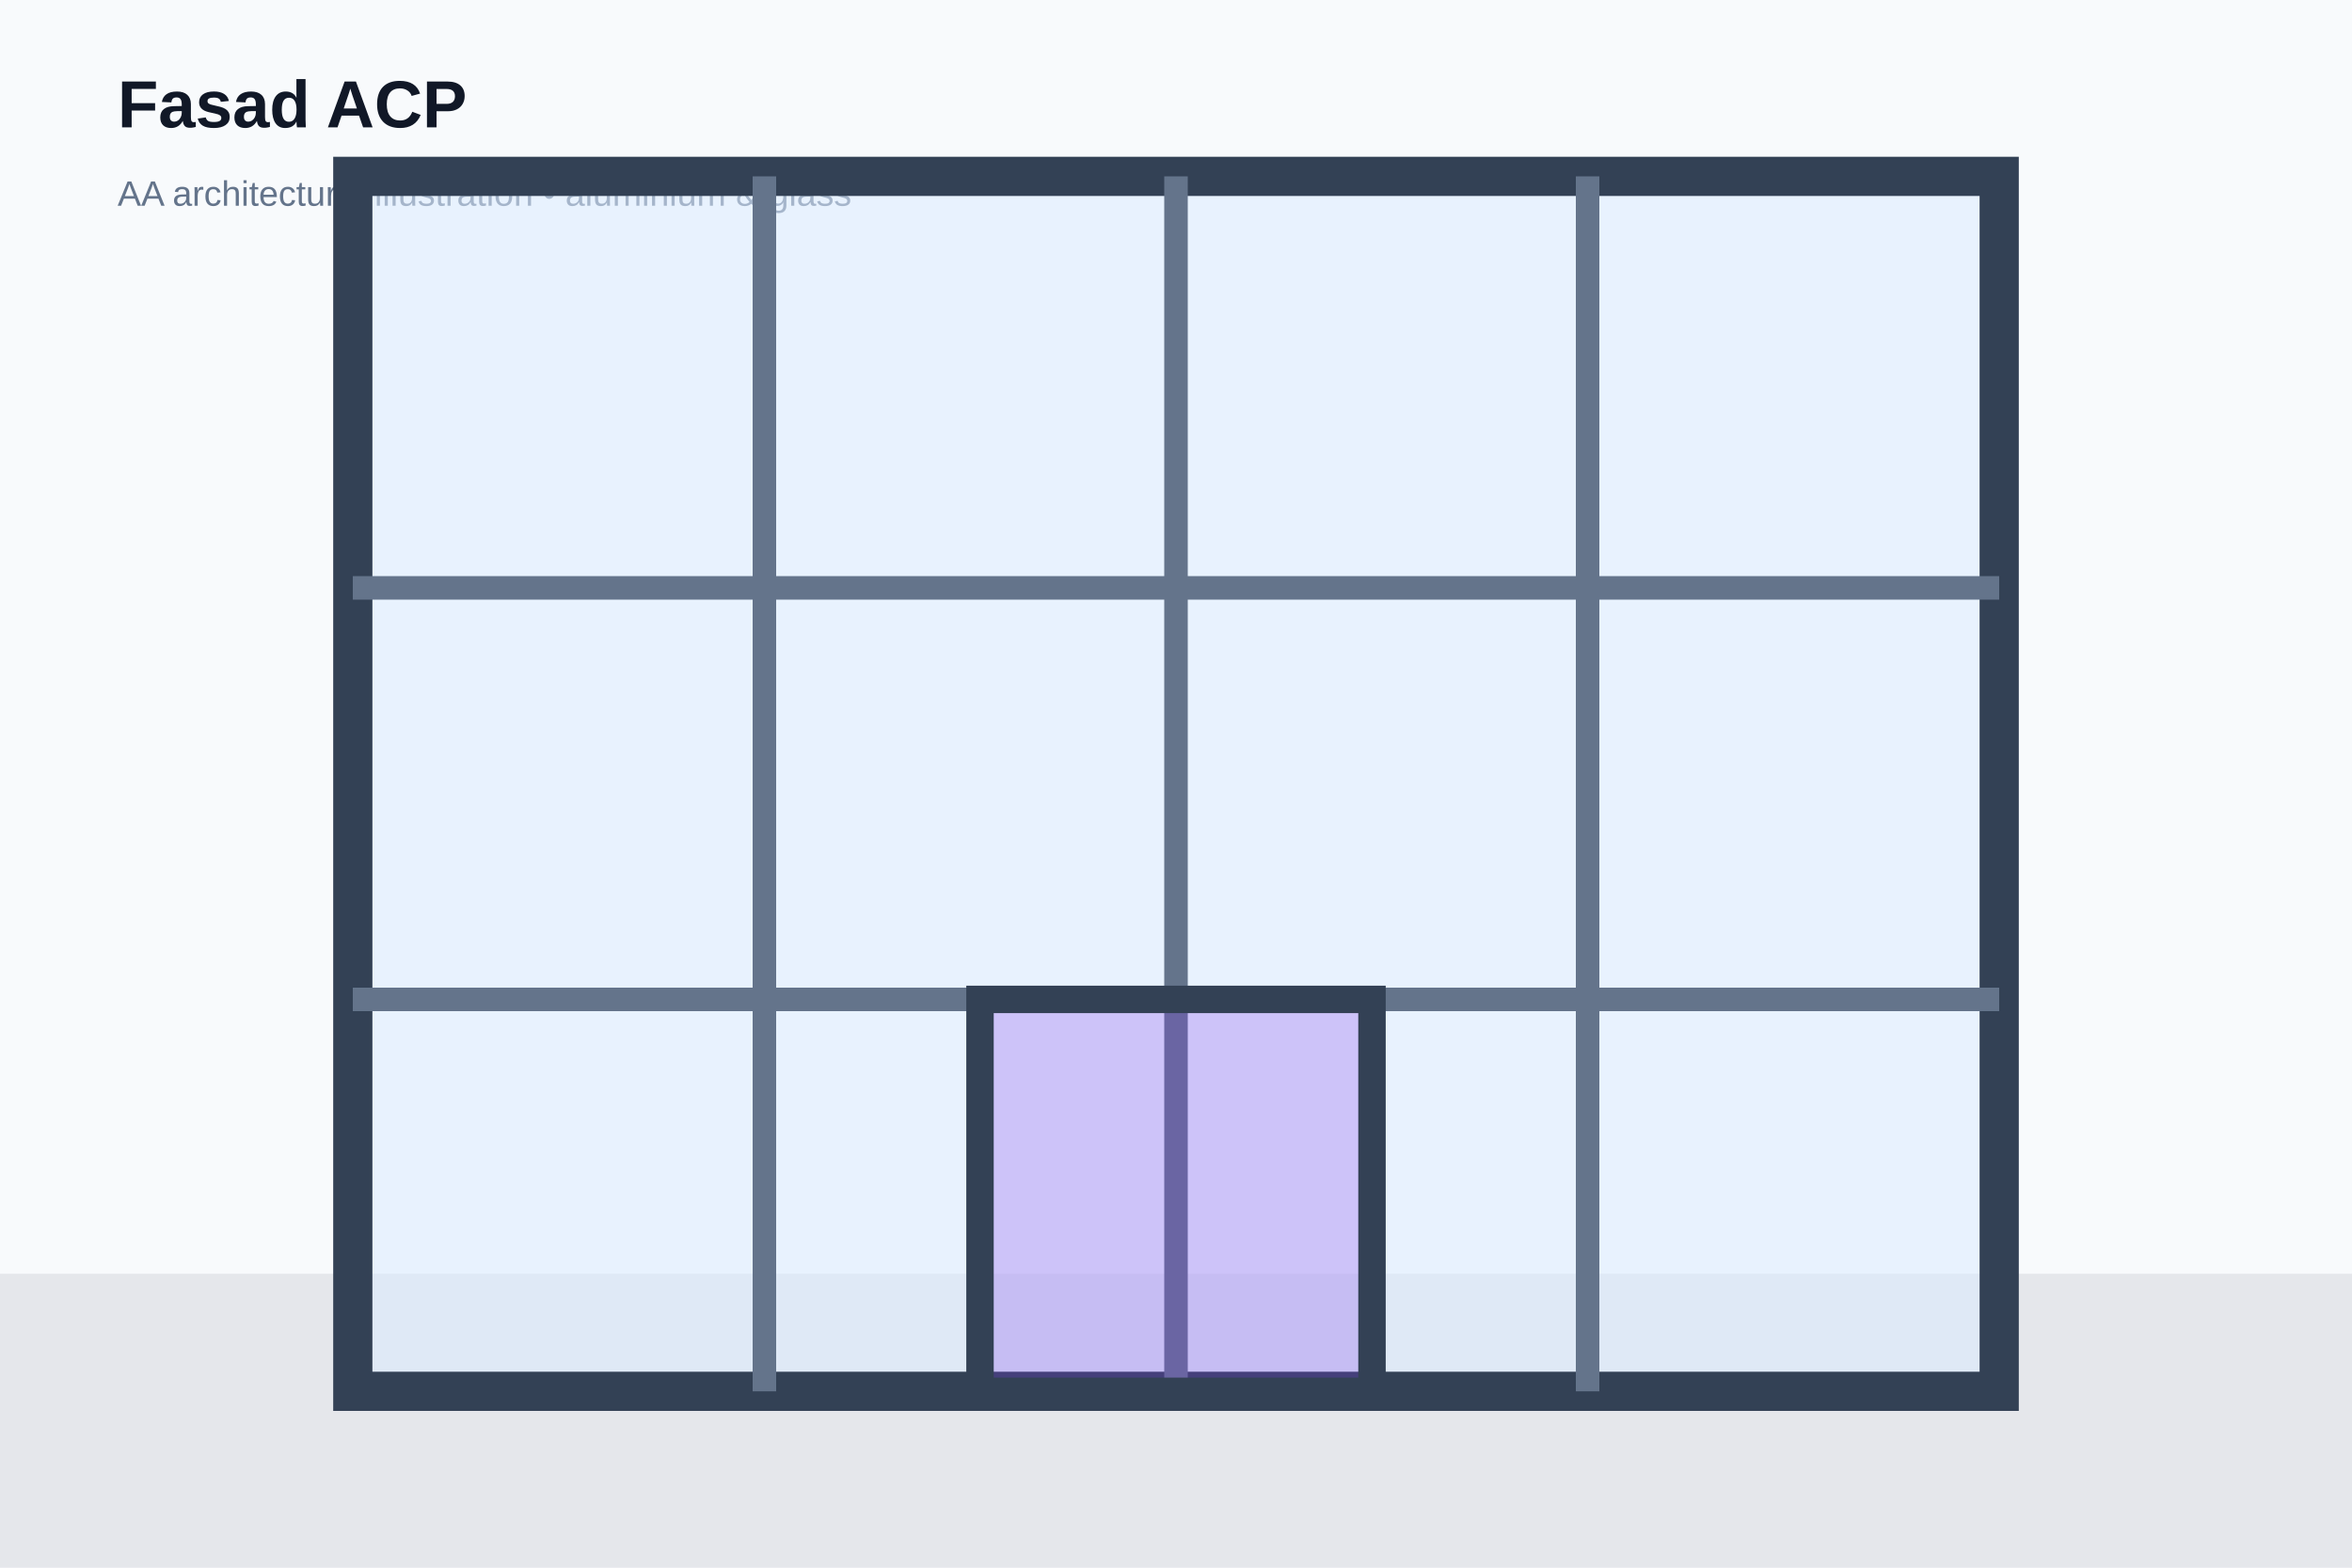
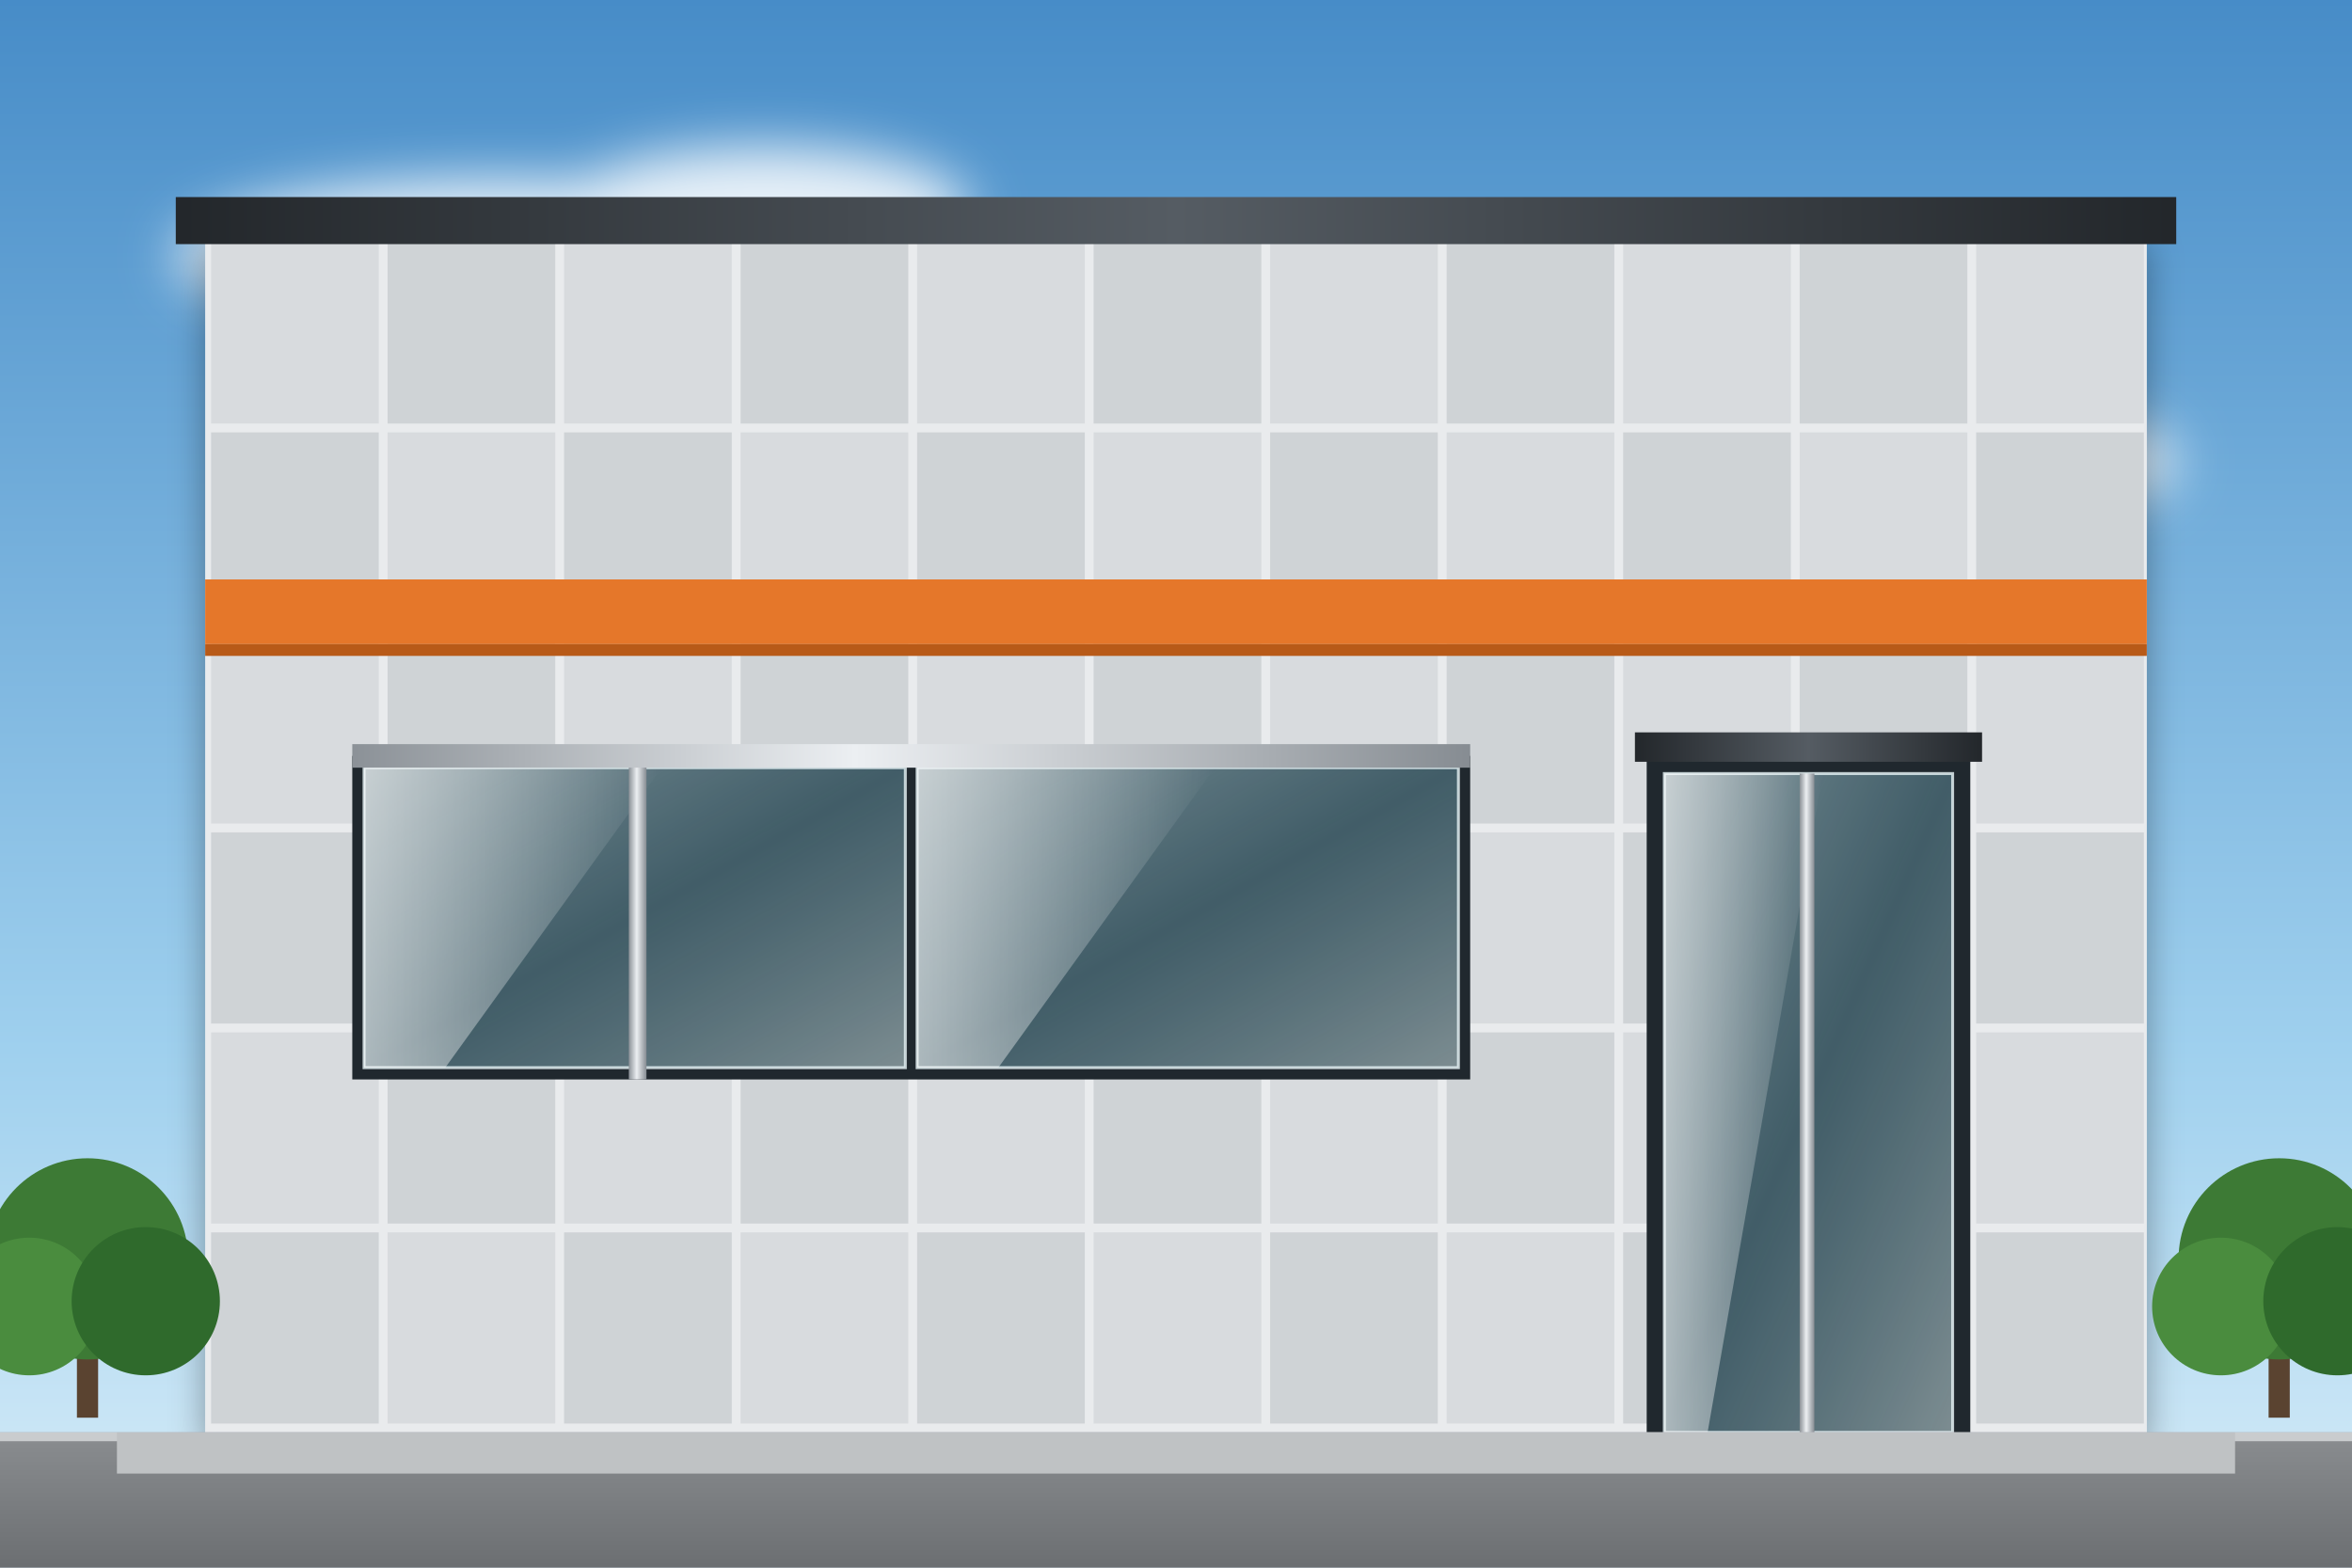
- <svg xmlns="http://www.w3.org/2000/svg" viewBox="0 0 1200 800">
-   <rect width="1200" height="800" fill="#f8fafc" />
-   <rect x="0" y="650" width="1200" height="150" fill="#e5e7eb" />
-   <text x="60" y="65" font-family="Arial,sans-serif" font-size="34" font-weight="700" fill="#111827">Fasad ACP</text>
-   <text x="60" y="105" font-family="Arial,sans-serif" font-size="18" fill="#64748b">AA architectural illustration • aluminium &amp; glass</text>
-   <rect x="180" y="90" width="840" height="620" fill="#dbeafe" fill-opacity=".55" stroke="#334155" stroke-width="20" />
-   <path d="M390 90 V710 M600 90 V710 M810 90 V710" stroke="#64748b" stroke-width="12" />
-   <path d="M180 300 H1020 M180 510 H1020" stroke="#64748b" stroke-width="12" />
-   <rect x="500" y="510" width="200" height="200" fill="#7c3aed" fill-opacity=".25" stroke="#334155" stroke-width="14" />
+ <svg xmlns="http://www.w3.org/2000/svg" viewBox="0 33 800 533" width="1200" height="800" preserveAspectRatio="xMidYMid slice">
+   <defs>
+     <linearGradient id="sky" x1="0" y1="0" x2="0" y2="1">
+       <stop offset="0" stop-color="#3f86c4" />
+       <stop offset=".65" stop-color="#9fd0ee" />
+       <stop offset="1" stop-color="#e3f2fa" />
+     </linearGradient>
+     <linearGradient id="gl" x1="0" y1="0" x2="1" y2="1">
+       <stop offset="0" stop-color="#cfeaf1" stop-opacity=".55" />
+       <stop offset=".5" stop-color="#7fbfd2" stop-opacity=".35" />
+       <stop offset="1" stop-color="#d9f1f4" stop-opacity=".5" />
+     </linearGradient>
+     <linearGradient id="rf" x1="0" y1="0" x2="1" y2="0">
+       <stop offset="0" stop-color="#fff" stop-opacity=".7" />
+       <stop offset="1" stop-color="#fff" stop-opacity="0" />
+     </linearGradient>
+     <linearGradient id="al" x1="0" y1="0" x2="1" y2="0">
+       <stop offset="0" stop-color="#8b9197" />
+       <stop offset=".45" stop-color="#eceff2" />
+       <stop offset="1" stop-color="#868c92" />
+     </linearGradient>
+     <linearGradient id="alv" x1="0" y1="0" x2="0" y2="1">
+       <stop offset="0" stop-color="#eceff2" />
+       <stop offset="1" stop-color="#8b9197" />
+     </linearGradient>
+     <linearGradient id="dk" x1="0" y1="0" x2="1" y2="0">
+       <stop offset="0" stop-color="#23272b" />
+       <stop offset=".5" stop-color="#555c63" />
+       <stop offset="1" stop-color="#23272b" />
+     </linearGradient>
+     <linearGradient id="gr" x1="0" y1="0" x2="0" y2="1">
+       <stop offset="0" stop-color="#8a8d90" />
+       <stop offset="1" stop-color="#55585b" />
+     </linearGradient>
+     <linearGradient id="fl" x1="0" y1="0" x2="0" y2="1">
+       <stop offset="0" stop-color="#d9d3c8" />
+       <stop offset="1" stop-color="#a9a296" />
+     </linearGradient>
+     <linearGradient id="wl" x1="0" y1="0" x2="0" y2="1">
+       <stop offset="0" stop-color="#f4f1ec" />
+       <stop offset="1" stop-color="#dcd7cf" />
+     </linearGradient>
+     <linearGradient id="grn" x1="0" y1="0" x2="0" y2="1">
+       <stop offset="0" stop-color="#5f9a4a" />
+       <stop offset="1" stop-color="#355f2b" />
+     </linearGradient>
+     <filter id="blur">
+       <feGaussianBlur stdDeviation="9" />
+     </filter>
+     <filter id="sh" x="-20%" y="-20%" width="140%" height="150%">
+       <feDropShadow dx="0" dy="6" stdDeviation="6" flood-opacity=".35" />
+     </filter>
+   </defs>
+   <rect x="0" y="0" width="800" height="600" fill="url(#sky)" />
+   <g fill="#fff" opacity=".85" filter="url(#blur)" transform="translate(0,0)">
+     <ellipse cx="170" cy="120" rx="110" ry="26" />
+     <ellipse cx="260" cy="105" rx="70" ry="22" />
+     <ellipse cx="560" cy="210" rx="130" ry="28" />
+     <ellipse cx="660" cy="190" rx="80" ry="22" />
+     <ellipse cx="300" cy="360" rx="120" ry="24" />
+   </g>
+   <rect x="70" y="110" width="660" height="410" fill="#e9ebed" filter="url(#sh)" />
+   <rect x="72" y="112" width="57" height="65" fill="#d8dbde" />
+   <rect x="72" y="180" width="57" height="65" fill="#cfd3d6" />
+   <rect x="72" y="248" width="57" height="65" fill="#d8dbde" />
+   <rect x="72" y="316" width="57" height="65" fill="#cfd3d6" />
+   <rect x="72" y="384" width="57" height="65" fill="#d8dbde" />
+   <rect x="72" y="452" width="57" height="65" fill="#cfd3d6" />
+   <rect x="132" y="112" width="57" height="65" fill="#cfd3d6" />
+   <rect x="132" y="180" width="57" height="65" fill="#d8dbde" />
+   <rect x="132" y="248" width="57" height="65" fill="#cfd3d6" />
+   <rect x="132" y="316" width="57" height="65" fill="#d8dbde" />
+   <rect x="132" y="384" width="57" height="65" fill="#cfd3d6" />
+   <rect x="132" y="452" width="57" height="65" fill="#d8dbde" />
+   <rect x="192" y="112" width="57" height="65" fill="#d8dbde" />
+   <rect x="192" y="180" width="57" height="65" fill="#cfd3d6" />
+   <rect x="192" y="248" width="57" height="65" fill="#d8dbde" />
+   <rect x="192" y="316" width="57" height="65" fill="#cfd3d6" />
+   <rect x="192" y="384" width="57" height="65" fill="#d8dbde" />
+   <rect x="192" y="452" width="57" height="65" fill="#cfd3d6" />
+   <rect x="252" y="112" width="57" height="65" fill="#cfd3d6" />
+   <rect x="252" y="180" width="57" height="65" fill="#d8dbde" />
+   <rect x="252" y="248" width="57" height="65" fill="#cfd3d6" />
+   <rect x="252" y="316" width="57" height="65" fill="#d8dbde" />
+   <rect x="252" y="384" width="57" height="65" fill="#cfd3d6" />
+   <rect x="252" y="452" width="57" height="65" fill="#d8dbde" />
+   <rect x="312" y="112" width="57" height="65" fill="#d8dbde" />
+   <rect x="312" y="180" width="57" height="65" fill="#cfd3d6" />
+   <rect x="312" y="248" width="57" height="65" fill="#d8dbde" />
+   <rect x="312" y="316" width="57" height="65" fill="#cfd3d6" />
+   <rect x="312" y="384" width="57" height="65" fill="#d8dbde" />
+   <rect x="312" y="452" width="57" height="65" fill="#cfd3d6" />
+   <rect x="372" y="112" width="57" height="65" fill="#cfd3d6" />
+   <rect x="372" y="180" width="57" height="65" fill="#d8dbde" />
+   <rect x="372" y="248" width="57" height="65" fill="#cfd3d6" />
+   <rect x="372" y="316" width="57" height="65" fill="#d8dbde" />
+   <rect x="372" y="384" width="57" height="65" fill="#cfd3d6" />
+   <rect x="372" y="452" width="57" height="65" fill="#d8dbde" />
+   <rect x="432" y="112" width="57" height="65" fill="#d8dbde" />
+   <rect x="432" y="180" width="57" height="65" fill="#cfd3d6" />
+   <rect x="432" y="248" width="57" height="65" fill="#d8dbde" />
+   <rect x="432" y="316" width="57" height="65" fill="#cfd3d6" />
+   <rect x="432" y="384" width="57" height="65" fill="#d8dbde" />
+   <rect x="432" y="452" width="57" height="65" fill="#cfd3d6" />
+   <rect x="492" y="112" width="57" height="65" fill="#cfd3d6" />
+   <rect x="492" y="180" width="57" height="65" fill="#d8dbde" />
+   <rect x="492" y="248" width="57" height="65" fill="#cfd3d6" />
+   <rect x="492" y="316" width="57" height="65" fill="#d8dbde" />
+   <rect x="492" y="384" width="57" height="65" fill="#cfd3d6" />
+   <rect x="492" y="452" width="57" height="65" fill="#d8dbde" />
+   <rect x="552" y="112" width="57" height="65" fill="#d8dbde" />
+   <rect x="552" y="180" width="57" height="65" fill="#cfd3d6" />
+   <rect x="552" y="248" width="57" height="65" fill="#d8dbde" />
+   <rect x="552" y="316" width="57" height="65" fill="#cfd3d6" />
+   <rect x="552" y="384" width="57" height="65" fill="#d8dbde" />
+   <rect x="552" y="452" width="57" height="65" fill="#cfd3d6" />
+   <rect x="612" y="112" width="57" height="65" fill="#cfd3d6" />
+   <rect x="612" y="180" width="57" height="65" fill="#d8dbde" />
+   <rect x="612" y="248" width="57" height="65" fill="#cfd3d6" />
+   <rect x="612" y="316" width="57" height="65" fill="#d8dbde" />
+   <rect x="612" y="384" width="57" height="65" fill="#cfd3d6" />
+   <rect x="612" y="452" width="57" height="65" fill="#d8dbde" />
+   <rect x="672" y="112" width="57" height="65" fill="#d8dbde" />
+   <rect x="672" y="180" width="57" height="65" fill="#cfd3d6" />
+   <rect x="672" y="248" width="57" height="65" fill="#d8dbde" />
+   <rect x="672" y="316" width="57" height="65" fill="#cfd3d6" />
+   <rect x="672" y="384" width="57" height="65" fill="#d8dbde" />
+   <rect x="672" y="452" width="57" height="65" fill="#cfd3d6" />
+   <rect x="70" y="230" width="660" height="22" fill="#e5772a" />
+   <rect x="70" y="252" width="660" height="4" fill="#b85a18" />
+   <rect x="120" y="290" width="380" height="110" fill="#20282e" />
+   <rect x="124" y="294" width="184" height="102" rx="0" fill="url(#gl)" stroke="#e9f6f8" stroke-opacity=".8" />
+   <polygon points="124,294 225.2,294 151.6,396 124,396" fill="url(#rf)" opacity=".8" />
+   <rect x="312" y="294" width="184" height="102" rx="0" fill="url(#gl)" stroke="#e9f6f8" stroke-opacity=".8" />
+   <polygon points="312,294 413.2,294 339.6,396 312,396" fill="url(#rf)" opacity=".8" />
+   <rect x="214" y="290" width="6" height="110" fill="url(#al)" />
+   <rect x="120" y="286" width="380" height="8" fill="url(#al)" />
+   <rect x="560" y="290" width="110" height="230" fill="#20282e" />
+   <rect x="566" y="296" width="98" height="224" rx="0" fill="url(#gl)" stroke="#e9f6f8" stroke-opacity=".8" />
+   <polygon points="566,296 619.9,296 580.7,520 566,520" fill="url(#rf)" opacity=".8" />
+   <rect x="612" y="296" width="5" height="224" fill="url(#al)" />
+   <rect x="556" y="282" width="118" height="10" fill="url(#dk)" />
+   <rect x="60" y="100" width="680" height="16" fill="url(#dk)" />
+   <rect x="0" y="520" width="800" height="80" fill="url(#gr)" />
+   <rect x="0" y="520" width="800" height="3" fill="#c9ccce" />
+   <rect x="40" y="520" width="720" height="14" fill="#bfc2c4" />
+   <g transform="translate(30,470) scale(0.9)">
+     <rect x="-4" y="0" width="8" height="50" fill="#5a4330" />
+     <circle cx="0" cy="-10" r="38" fill="#3d7a35" />
+     <circle cx="-22" cy="8" r="26" fill="#4a8c3e" />
+     <circle cx="22" cy="6" r="28" fill="#2f6a2c" />
+   </g>
+   <g transform="translate(775,470) scale(0.9)">
+     <rect x="-4" y="0" width="8" height="50" fill="#5a4330" />
+     <circle cx="0" cy="-10" r="38" fill="#3d7a35" />
+     <circle cx="-22" cy="8" r="26" fill="#4a8c3e" />
+     <circle cx="22" cy="6" r="28" fill="#2f6a2c" />
+   </g>
</svg>
